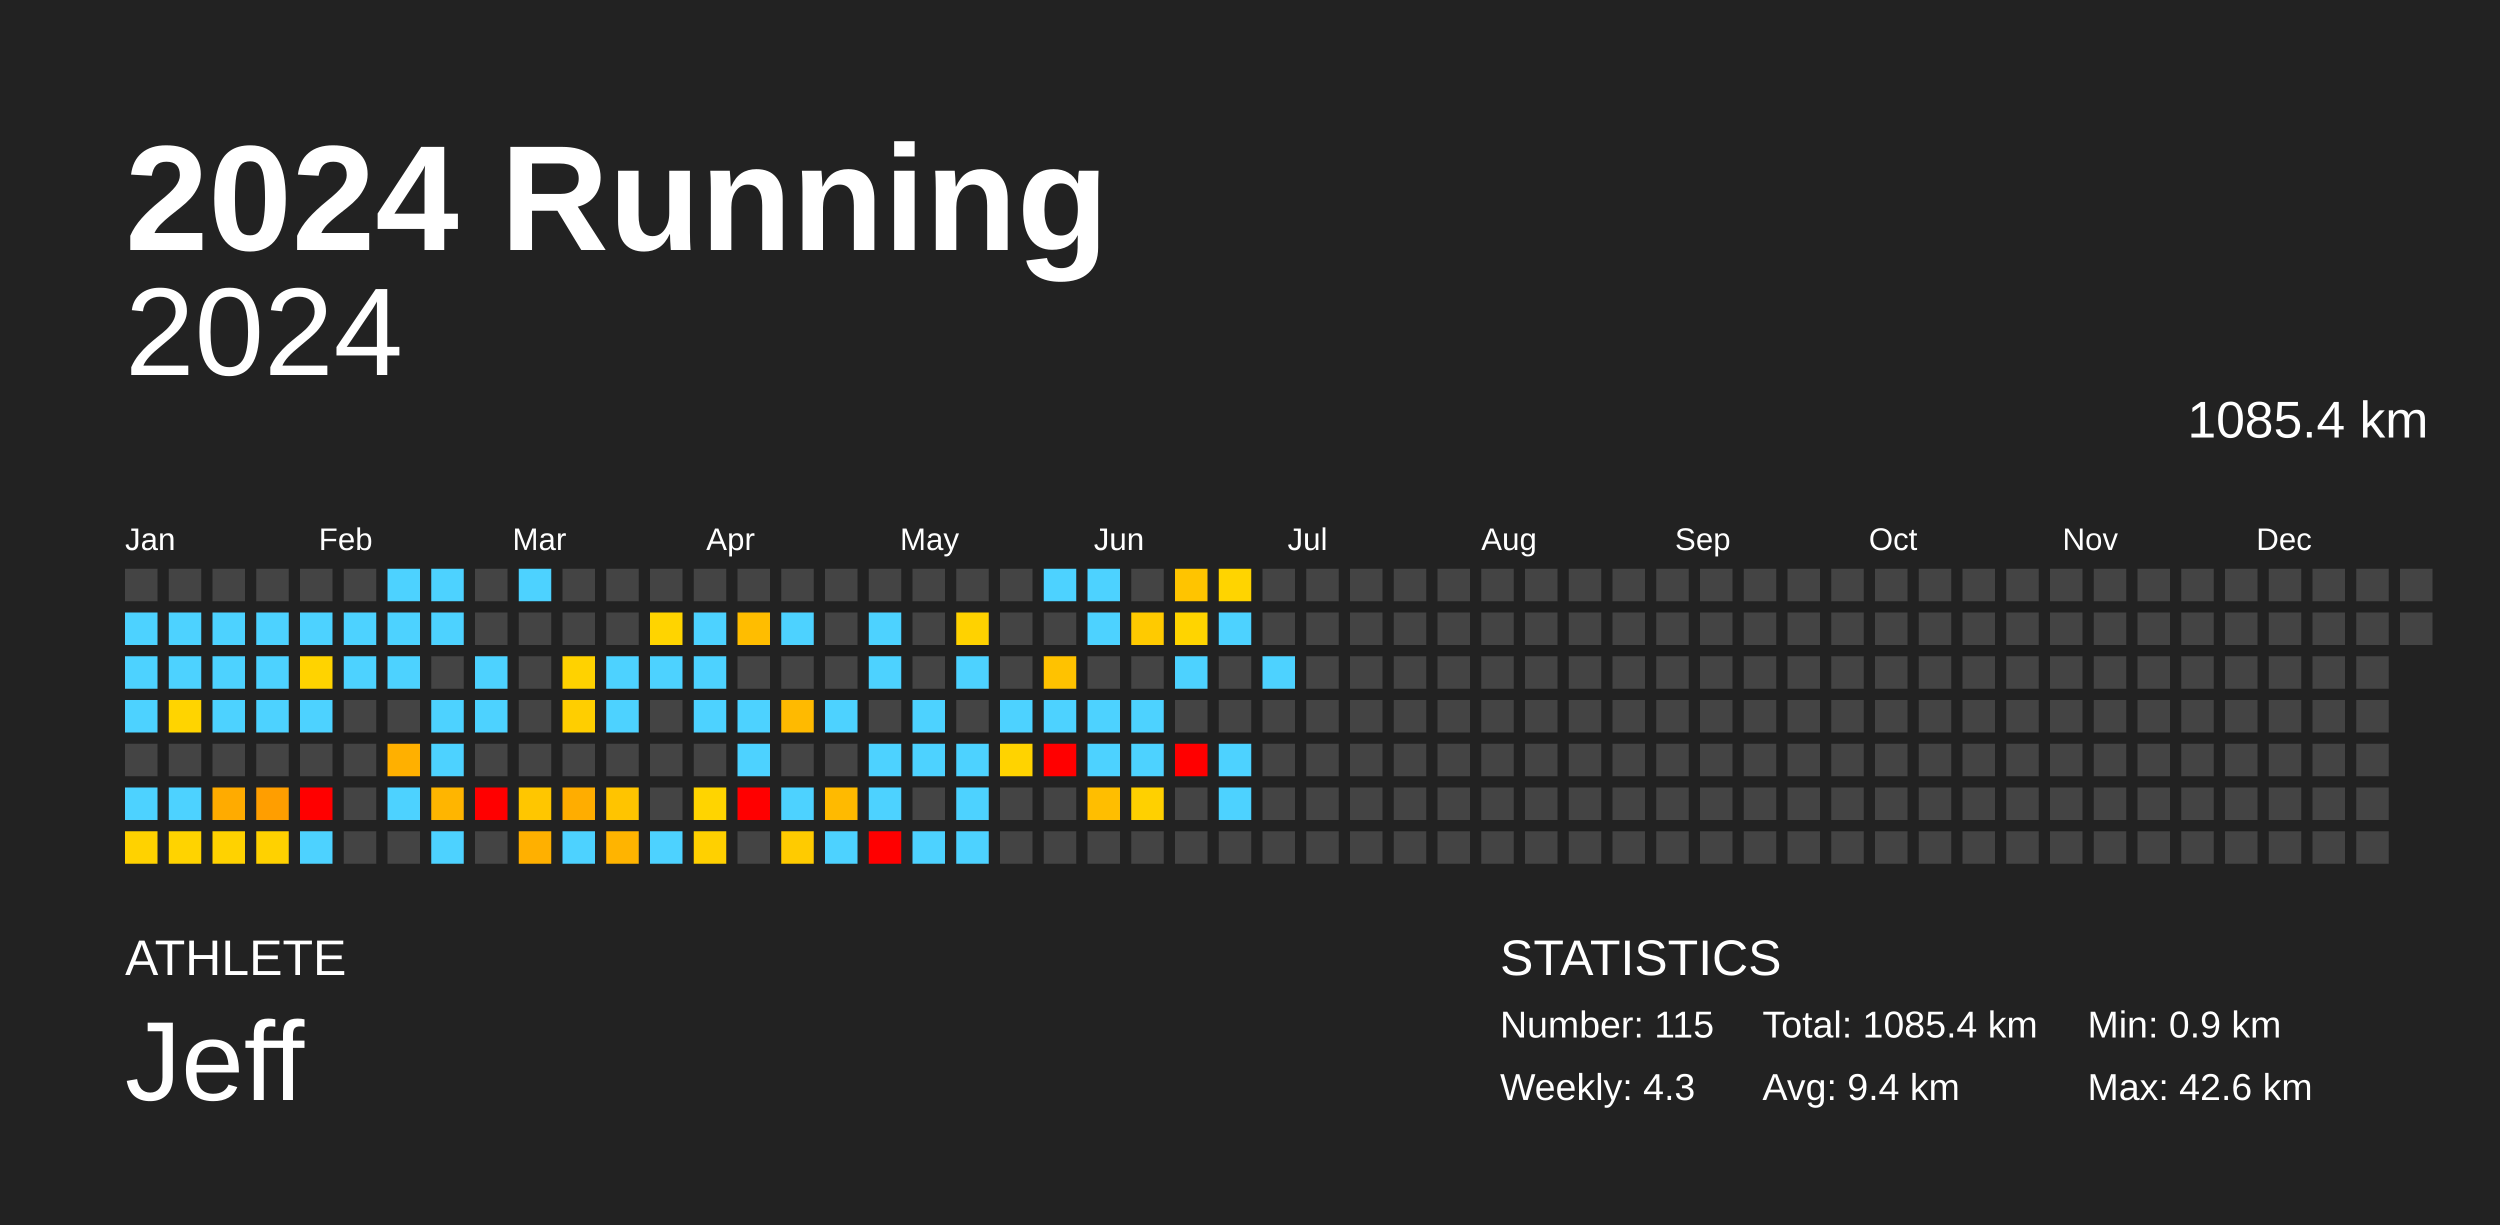
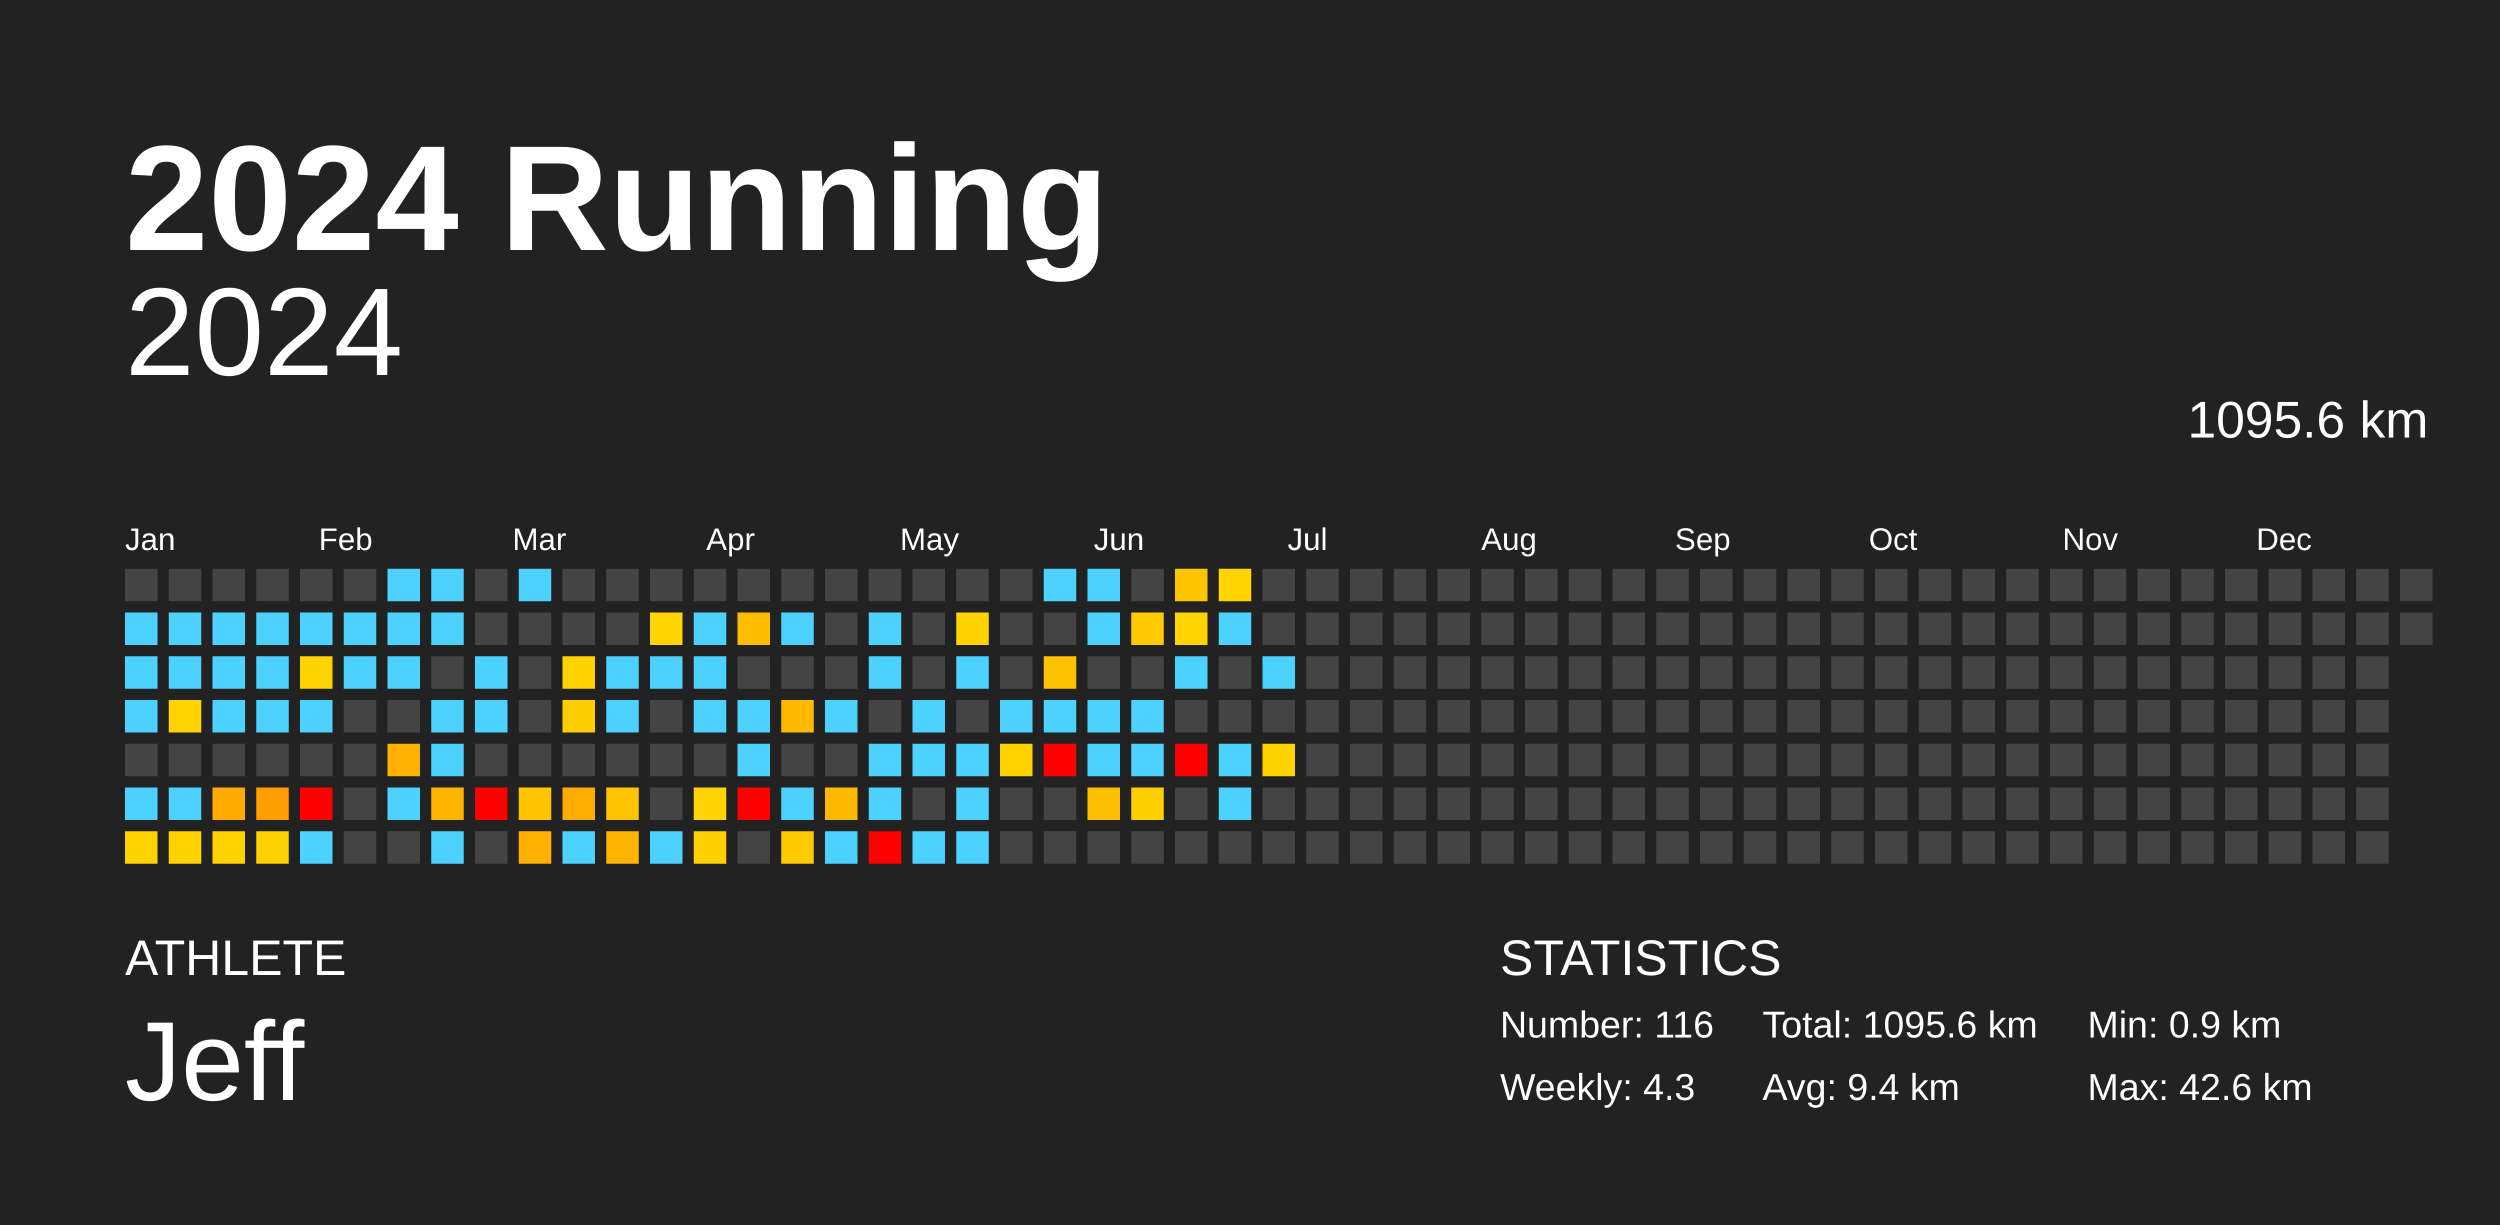
<svg xmlns="http://www.w3.org/2000/svg" baseProfile="full" height="98mm" version="1.1" viewBox="0,0,200,98" width="200mm">
  <defs />
  <rect fill="#222222" height="98" width="200" x="0" y="0" />
  <text fill="#FFFFFF" style="font-size:12px; font-family:Arial; font-weight:bold;" x="10" y="20">2024 Running</text>
  <text fill="#FFFFFF" style="font-size:4px; font-family:Arial" x="10" y="78">ATHLETE</text>
  <text fill="#FFFFFF" style="font-size:9px; font-family:Arial" x="10" y="88">Jeff</text>
  <text fill="#FFFFFF" style="font-size:4px; font-family:Arial" x="120" y="78">STATISTICS</text>
-   <text fill="#FFFFFF" style="font-size:3px; font-family:Arial" x="120" y="83">Number: 115</text>
+   <text fill="#FFFFFF" style="font-size:3px; font-family:Arial" x="120" y="83">Number: 116</text>
  <text fill="#FFFFFF" style="font-size:3px; font-family:Arial" x="120" y="88">Weekly: 4.3</text>
-   <text fill="#FFFFFF" style="font-size:3px; font-family:Arial" x="141" y="83">Total: 1085.4 km</text>
+   <text fill="#FFFFFF" style="font-size:3px; font-family:Arial" x="141" y="83">Total: 1095.6 km</text>
  <text fill="#FFFFFF" style="font-size:3px; font-family:Arial" x="141" y="88">Avg: 9.4 km</text>
  <text fill="#FFFFFF" style="font-size:3px; font-family:Arial" x="167" y="83">Min: 0.9 km</text>
  <text fill="#FFFFFF" style="font-size:3px; font-family:Arial" x="167" y="88">Max: 42.6 km</text>
  <text alignment-baseline="hanging" fill="#FFFFFF" style="font-size:10.0px; font-family:Arial;" x="10" y="30">2024</text>
-   <text alignment-baseline="hanging" fill="#FFFFFF" style="font-size:4.125px; font-family:Arial;" x="175" y="35">1085.4 km</text>
+   <text alignment-baseline="hanging" fill="#FFFFFF" style="font-size:4.125px; font-family:Arial;" x="175" y="35">1095.6 km</text>
  <text fill="#FFFFFF" style="font-size:2.5px; font-family:Arial" x="10.0" y="44">Jan</text>
  <text fill="#FFFFFF" style="font-size:2.5px; font-family:Arial" x="25.5" y="44">Feb</text>
  <text fill="#FFFFFF" style="font-size:2.5px; font-family:Arial" x="41.0" y="44">Mar</text>
  <text fill="#FFFFFF" style="font-size:2.5px; font-family:Arial" x="56.5" y="44">Apr</text>
  <text fill="#FFFFFF" style="font-size:2.5px; font-family:Arial" x="72.0" y="44">May</text>
  <text fill="#FFFFFF" style="font-size:2.5px; font-family:Arial" x="87.5" y="44">Jun</text>
  <text fill="#FFFFFF" style="font-size:2.5px; font-family:Arial" x="103.0" y="44">Jul</text>
  <text fill="#FFFFFF" style="font-size:2.5px; font-family:Arial" x="118.5" y="44">Aug</text>
  <text fill="#FFFFFF" style="font-size:2.5px; font-family:Arial" x="134.0" y="44">Sep</text>
  <text fill="#FFFFFF" style="font-size:2.5px; font-family:Arial" x="149.5" y="44">Oct</text>
  <text fill="#FFFFFF" style="font-size:2.5px; font-family:Arial" x="165.0" y="44">Nov</text>
  <text fill="#FFFFFF" style="font-size:2.5px; font-family:Arial" x="180.5" y="44">Dec</text>
  <rect fill="#444444" height="2.6" width="2.6" x="10.0" y="45.5" />
  <rect fill="#4dd2ff" height="2.6" width="2.6" x="10.0" y="49.0" />
  <rect fill="#4dd2ff" height="2.6" width="2.6" x="10.0" y="52.5" />
  <rect fill="#4dd2ff" height="2.6" width="2.6" x="10.0" y="56.0" />
  <rect fill="#444444" height="2.6" width="2.6" x="10.0" y="59.5" />
  <rect fill="#4dd2ff" height="2.6" width="2.6" x="10.0" y="63.0" />
  <rect fill="#ffd200" height="2.6" width="2.6" x="10.0" y="66.5" />
  <rect fill="#444444" height="2.6" width="2.6" x="13.5" y="45.5" />
  <rect fill="#4dd2ff" height="2.6" width="2.6" x="13.5" y="49.0" />
  <rect fill="#4dd2ff" height="2.6" width="2.6" x="13.5" y="52.5" />
  <rect fill="#ffd400" height="2.6" width="2.6" x="13.5" y="56.0" />
  <rect fill="#444444" height="2.6" width="2.6" x="13.5" y="59.5" />
  <rect fill="#4dd2ff" height="2.6" width="2.6" x="13.5" y="63.0" />
  <rect fill="#ffd300" height="2.6" width="2.6" x="13.5" y="66.5" />
  <rect fill="#444444" height="2.6" width="2.6" x="17.0" y="45.5" />
  <rect fill="#4dd2ff" height="2.6" width="2.6" x="17.0" y="49.0" />
  <rect fill="#4dd2ff" height="2.6" width="2.6" x="17.0" y="52.5" />
  <rect fill="#4dd2ff" height="2.6" width="2.6" x="17.0" y="56.0" />
  <rect fill="#444444" height="2.6" width="2.6" x="17.0" y="59.5" />
  <rect fill="#ffab00" height="2.6" width="2.6" x="17.0" y="63.0" />
  <rect fill="#ffd200" height="2.6" width="2.6" x="17.0" y="66.5" />
  <rect fill="#444444" height="2.6" width="2.6" x="20.5" y="45.5" />
  <rect fill="#4dd2ff" height="2.6" width="2.6" x="20.5" y="49.0" />
  <rect fill="#4dd2ff" height="2.6" width="2.6" x="20.5" y="52.5" />
  <rect fill="#4dd2ff" height="2.6" width="2.6" x="20.5" y="56.0" />
  <rect fill="#444444" height="2.6" width="2.6" x="20.5" y="59.5" />
  <rect fill="#ff9e00" height="2.6" width="2.6" x="20.5" y="63.0" />
  <rect fill="#ffd100" height="2.6" width="2.6" x="20.5" y="66.5" />
  <rect fill="#444444" height="2.6" width="2.6" x="24.0" y="45.5" />
  <rect fill="#4dd2ff" height="2.6" width="2.6" x="24.0" y="49.0" />
  <rect fill="#ffd300" height="2.6" width="2.6" x="24.0" y="52.5" />
  <rect fill="#4dd2ff" height="2.6" width="2.6" x="24.0" y="56.0" />
  <rect fill="#444444" height="2.6" width="2.6" x="24.0" y="59.5" />
  <rect fill="red" height="2.6" width="2.6" x="24.0" y="63.0" />
  <rect fill="#4dd2ff" height="2.6" width="2.6" x="24.0" y="66.5" />
  <rect fill="#444444" height="2.6" width="2.6" x="27.5" y="45.5" />
  <rect fill="#4dd2ff" height="2.6" width="2.6" x="27.5" y="49.0" />
  <rect fill="#4dd2ff" height="2.6" width="2.6" x="27.5" y="52.5" />
  <rect fill="#444444" height="2.6" width="2.6" x="27.5" y="56.0" />
  <rect fill="#444444" height="2.6" width="2.6" x="27.5" y="59.5" />
  <rect fill="#444444" height="2.6" width="2.6" x="27.5" y="63.0" />
  <rect fill="#444444" height="2.6" width="2.6" x="27.5" y="66.5" />
  <rect fill="#4dd2ff" height="2.6" width="2.6" x="31.0" y="45.5" />
  <rect fill="#4dd2ff" height="2.6" width="2.6" x="31.0" y="49.0" />
  <rect fill="#4dd2ff" height="2.6" width="2.6" x="31.0" y="52.5" />
  <rect fill="#444444" height="2.6" width="2.6" x="31.0" y="56.0" />
  <rect fill="#ffb000" height="2.6" width="2.6" x="31.0" y="59.5" />
  <rect fill="#4dd2ff" height="2.6" width="2.6" x="31.0" y="63.0" />
  <rect fill="#444444" height="2.6" width="2.6" x="31.0" y="66.5" />
  <rect fill="#4dd2ff" height="2.6" width="2.6" x="34.5" y="45.5" />
  <rect fill="#4dd2ff" height="2.6" width="2.6" x="34.5" y="49.0" />
  <rect fill="#444444" height="2.6" width="2.6" x="34.5" y="52.5" />
  <rect fill="#4dd2ff" height="2.6" width="2.6" x="34.5" y="56.0" />
  <rect fill="#4dd2ff" height="2.6" width="2.6" x="34.5" y="59.5" />
  <rect fill="#ffb500" height="2.6" width="2.6" x="34.5" y="63.0" />
  <rect fill="#4dd2ff" height="2.6" width="2.6" x="34.5" y="66.5" />
  <rect fill="#444444" height="2.6" width="2.6" x="38.0" y="45.5" />
  <rect fill="#444444" height="2.6" width="2.6" x="38.0" y="49.0" />
  <rect fill="#4dd2ff" height="2.6" width="2.6" x="38.0" y="52.5" />
  <rect fill="#4dd2ff" height="2.6" width="2.6" x="38.0" y="56.0" />
  <rect fill="#444444" height="2.6" width="2.6" x="38.0" y="59.5" />
  <rect fill="red" height="2.6" width="2.6" x="38.0" y="63.0" />
  <rect fill="#444444" height="2.6" width="2.6" x="38.0" y="66.5" />
  <rect fill="#4dd2ff" height="2.6" width="2.6" x="41.5" y="45.5" />
  <rect fill="#444444" height="2.6" width="2.6" x="41.5" y="49.0" />
  <rect fill="#444444" height="2.6" width="2.6" x="41.5" y="52.5" />
  <rect fill="#444444" height="2.6" width="2.6" x="41.5" y="56.0" />
  <rect fill="#444444" height="2.6" width="2.6" x="41.5" y="59.5" />
  <rect fill="#ffc600" height="2.6" width="2.6" x="41.5" y="63.0" />
  <rect fill="#ffb000" height="2.6" width="2.6" x="41.5" y="66.5" />
  <rect fill="#444444" height="2.6" width="2.6" x="45.0" y="45.5" />
  <rect fill="#444444" height="2.6" width="2.6" x="45.0" y="49.0" />
  <rect fill="#ffd200" height="2.6" width="2.6" x="45.0" y="52.5" />
  <rect fill="#ffce00" height="2.6" width="2.6" x="45.0" y="56.0" />
  <rect fill="#444444" height="2.6" width="2.6" x="45.0" y="59.5" />
  <rect fill="#ffad00" height="2.6" width="2.6" x="45.0" y="63.0" />
  <rect fill="#4dd2ff" height="2.6" width="2.6" x="45.0" y="66.5" />
  <rect fill="#444444" height="2.6" width="2.6" x="48.5" y="45.5" />
  <rect fill="#444444" height="2.6" width="2.6" x="48.5" y="49.0" />
  <rect fill="#4dd2ff" height="2.6" width="2.6" x="48.5" y="52.5" />
  <rect fill="#4dd2ff" height="2.6" width="2.6" x="48.5" y="56.0" />
  <rect fill="#444444" height="2.6" width="2.6" x="48.5" y="59.5" />
  <rect fill="#ffc400" height="2.6" width="2.6" x="48.5" y="63.0" />
  <rect fill="#ffb400" height="2.6" width="2.6" x="48.5" y="66.5" />
  <rect fill="#444444" height="2.6" width="2.6" x="52.0" y="45.5" />
  <rect fill="#ffd400" height="2.6" width="2.6" x="52.0" y="49.0" />
  <rect fill="#4dd2ff" height="2.6" width="2.6" x="52.0" y="52.5" />
  <rect fill="#444444" height="2.6" width="2.6" x="52.0" y="56.0" />
  <rect fill="#444444" height="2.6" width="2.6" x="52.0" y="59.5" />
  <rect fill="#444444" height="2.6" width="2.6" x="52.0" y="63.0" />
  <rect fill="#4dd2ff" height="2.6" width="2.6" x="52.0" y="66.5" />
  <rect fill="#444444" height="2.6" width="2.6" x="55.5" y="45.5" />
  <rect fill="#4dd2ff" height="2.6" width="2.6" x="55.5" y="49.0" />
  <rect fill="#4dd2ff" height="2.6" width="2.6" x="55.5" y="52.5" />
  <rect fill="#4dd2ff" height="2.6" width="2.6" x="55.5" y="56.0" />
  <rect fill="#444444" height="2.6" width="2.6" x="55.5" y="59.5" />
  <rect fill="#ffd400" height="2.6" width="2.6" x="55.5" y="63.0" />
  <rect fill="#ffd000" height="2.6" width="2.6" x="55.5" y="66.5" />
  <rect fill="#444444" height="2.6" width="2.6" x="59.0" y="45.5" />
  <rect fill="#ffbd00" height="2.6" width="2.6" x="59.0" y="49.0" />
  <rect fill="#444444" height="2.6" width="2.6" x="59.0" y="52.5" />
  <rect fill="#4dd2ff" height="2.6" width="2.6" x="59.0" y="56.0" />
  <rect fill="#4dd2ff" height="2.6" width="2.6" x="59.0" y="59.5" />
  <rect fill="red" height="2.6" width="2.6" x="59.0" y="63.0" />
  <rect fill="#444444" height="2.6" width="2.6" x="59.0" y="66.5" />
  <rect fill="#444444" height="2.6" width="2.6" x="62.5" y="45.5" />
  <rect fill="#4dd2ff" height="2.6" width="2.6" x="62.5" y="49.0" />
  <rect fill="#444444" height="2.6" width="2.6" x="62.5" y="52.5" />
  <rect fill="#ffba00" height="2.6" width="2.6" x="62.5" y="56.0" />
  <rect fill="#444444" height="2.6" width="2.6" x="62.5" y="59.5" />
  <rect fill="#4dd2ff" height="2.6" width="2.6" x="62.5" y="63.0" />
  <rect fill="#ffcb00" height="2.6" width="2.6" x="62.5" y="66.5" />
  <rect fill="#444444" height="2.6" width="2.6" x="66.0" y="45.5" />
  <rect fill="#444444" height="2.6" width="2.6" x="66.0" y="49.0" />
  <rect fill="#444444" height="2.6" width="2.6" x="66.0" y="52.5" />
  <rect fill="#4dd2ff" height="2.6" width="2.6" x="66.0" y="56.0" />
  <rect fill="#444444" height="2.6" width="2.6" x="66.0" y="59.5" />
  <rect fill="#ffba00" height="2.6" width="2.6" x="66.0" y="63.0" />
  <rect fill="#4dd2ff" height="2.6" width="2.6" x="66.0" y="66.5" />
  <rect fill="#444444" height="2.6" width="2.6" x="69.5" y="45.5" />
  <rect fill="#4dd2ff" height="2.6" width="2.6" x="69.5" y="49.0" />
  <rect fill="#4dd2ff" height="2.6" width="2.6" x="69.5" y="52.5" />
  <rect fill="#444444" height="2.6" width="2.6" x="69.5" y="56.0" />
  <rect fill="#4dd2ff" height="2.6" width="2.6" x="69.5" y="59.5" />
  <rect fill="#4dd2ff" height="2.6" width="2.6" x="69.5" y="63.0" />
  <rect fill="red" height="2.6" width="2.6" x="69.5" y="66.5" />
  <rect fill="#444444" height="2.6" width="2.6" x="73.0" y="45.5" />
  <rect fill="#444444" height="2.6" width="2.6" x="73.0" y="49.0" />
  <rect fill="#444444" height="2.6" width="2.6" x="73.0" y="52.5" />
  <rect fill="#4dd2ff" height="2.6" width="2.6" x="73.0" y="56.0" />
  <rect fill="#4dd2ff" height="2.6" width="2.6" x="73.0" y="59.5" />
  <rect fill="#444444" height="2.6" width="2.6" x="73.0" y="63.0" />
  <rect fill="#4dd2ff" height="2.6" width="2.6" x="73.0" y="66.5" />
  <rect fill="#444444" height="2.6" width="2.6" x="76.5" y="45.5" />
  <rect fill="#ffd200" height="2.6" width="2.6" x="76.5" y="49.0" />
  <rect fill="#4dd2ff" height="2.6" width="2.6" x="76.5" y="52.5" />
  <rect fill="#444444" height="2.6" width="2.6" x="76.5" y="56.0" />
  <rect fill="#4dd2ff" height="2.6" width="2.6" x="76.5" y="59.5" />
  <rect fill="#4dd2ff" height="2.6" width="2.6" x="76.5" y="63.0" />
  <rect fill="#4dd2ff" height="2.6" width="2.6" x="76.5" y="66.5" />
  <rect fill="#444444" height="2.6" width="2.6" x="80.0" y="45.5" />
  <rect fill="#444444" height="2.6" width="2.6" x="80.0" y="49.0" />
  <rect fill="#444444" height="2.6" width="2.6" x="80.0" y="52.5" />
  <rect fill="#4dd2ff" height="2.6" width="2.6" x="80.0" y="56.0" />
  <rect fill="#ffd300" height="2.6" width="2.6" x="80.0" y="59.5" />
  <rect fill="#444444" height="2.6" width="2.6" x="80.0" y="63.0" />
  <rect fill="#444444" height="2.6" width="2.6" x="80.0" y="66.5" />
  <rect fill="#4dd2ff" height="2.6" width="2.6" x="83.5" y="45.5" />
  <rect fill="#444444" height="2.6" width="2.6" x="83.5" y="49.0" />
  <rect fill="#ffc200" height="2.6" width="2.6" x="83.5" y="52.5" />
  <rect fill="#4dd2ff" height="2.6" width="2.6" x="83.5" y="56.0" />
  <rect fill="red" height="2.6" width="2.6" x="83.5" y="59.5" />
  <rect fill="#444444" height="2.6" width="2.6" x="83.5" y="63.0" />
  <rect fill="#444444" height="2.6" width="2.6" x="83.5" y="66.5" />
  <rect fill="#4dd2ff" height="2.6" width="2.6" x="87.0" y="45.5" />
  <rect fill="#4dd2ff" height="2.6" width="2.6" x="87.0" y="49.0" />
  <rect fill="#444444" height="2.6" width="2.6" x="87.0" y="52.5" />
  <rect fill="#4dd2ff" height="2.6" width="2.6" x="87.0" y="56.0" />
  <rect fill="#4dd2ff" height="2.6" width="2.6" x="87.0" y="59.5" />
  <rect fill="#ffbe00" height="2.6" width="2.6" x="87.0" y="63.0" />
  <rect fill="#444444" height="2.6" width="2.6" x="87.0" y="66.5" />
  <rect fill="#444444" height="2.6" width="2.6" x="90.5" y="45.5" />
  <rect fill="#ffca00" height="2.6" width="2.6" x="90.5" y="49.0" />
  <rect fill="#444444" height="2.6" width="2.6" x="90.5" y="52.5" />
  <rect fill="#4dd2ff" height="2.6" width="2.6" x="90.5" y="56.0" />
  <rect fill="#4dd2ff" height="2.6" width="2.6" x="90.5" y="59.5" />
  <rect fill="#ffd000" height="2.6" width="2.6" x="90.5" y="63.0" />
  <rect fill="#444444" height="2.6" width="2.6" x="90.5" y="66.5" />
  <rect fill="#ffc400" height="2.6" width="2.6" x="94.0" y="45.5" />
  <rect fill="#ffd400" height="2.6" width="2.6" x="94.0" y="49.0" />
  <rect fill="#4dd2ff" height="2.6" width="2.6" x="94.0" y="52.5" />
  <rect fill="#444444" height="2.6" width="2.6" x="94.0" y="56.0" />
  <rect fill="red" height="2.6" width="2.6" x="94.0" y="59.5" />
  <rect fill="#444444" height="2.6" width="2.6" x="94.0" y="63.0" />
  <rect fill="#444444" height="2.6" width="2.6" x="94.0" y="66.5" />
  <rect fill="#ffd400" height="2.6" width="2.6" x="97.5" y="45.5" />
  <rect fill="#4dd2ff" height="2.6" width="2.6" x="97.5" y="49.0" />
  <rect fill="#444444" height="2.6" width="2.6" x="97.5" y="52.5" />
  <rect fill="#444444" height="2.6" width="2.6" x="97.5" y="56.0" />
  <rect fill="#4dd2ff" height="2.6" width="2.6" x="97.5" y="59.5" />
  <rect fill="#4dd2ff" height="2.6" width="2.6" x="97.5" y="63.0" />
  <rect fill="#444444" height="2.6" width="2.6" x="97.5" y="66.5" />
  <rect fill="#444444" height="2.6" width="2.6" x="101.0" y="45.5" />
  <rect fill="#444444" height="2.6" width="2.6" x="101.0" y="49.0" />
  <rect fill="#4dd2ff" height="2.6" width="2.6" x="101.0" y="52.5" />
  <rect fill="#444444" height="2.6" width="2.6" x="101.0" y="56.0" />
-   <rect fill="#444444" height="2.6" width="2.6" x="101.0" y="59.5" />
+   <rect fill="#ffd300" height="2.6" width="2.6" x="101.0" y="59.5" />
  <rect fill="#444444" height="2.6" width="2.6" x="101.0" y="63.0" />
  <rect fill="#444444" height="2.6" width="2.6" x="101.0" y="66.5" />
  <rect fill="#444444" height="2.6" width="2.6" x="104.5" y="45.5" />
  <rect fill="#444444" height="2.6" width="2.6" x="104.5" y="49.0" />
  <rect fill="#444444" height="2.6" width="2.6" x="104.5" y="52.5" />
  <rect fill="#444444" height="2.6" width="2.6" x="104.5" y="56.0" />
  <rect fill="#444444" height="2.6" width="2.6" x="104.5" y="59.5" />
  <rect fill="#444444" height="2.6" width="2.6" x="104.5" y="63.0" />
  <rect fill="#444444" height="2.6" width="2.6" x="104.5" y="66.5" />
  <rect fill="#444444" height="2.6" width="2.6" x="108.0" y="45.5" />
  <rect fill="#444444" height="2.6" width="2.6" x="108.0" y="49.0" />
  <rect fill="#444444" height="2.6" width="2.6" x="108.0" y="52.5" />
  <rect fill="#444444" height="2.6" width="2.6" x="108.0" y="56.0" />
  <rect fill="#444444" height="2.6" width="2.6" x="108.0" y="59.5" />
  <rect fill="#444444" height="2.6" width="2.6" x="108.0" y="63.0" />
  <rect fill="#444444" height="2.6" width="2.6" x="108.0" y="66.5" />
  <rect fill="#444444" height="2.6" width="2.6" x="111.5" y="45.5" />
  <rect fill="#444444" height="2.6" width="2.6" x="111.5" y="49.0" />
  <rect fill="#444444" height="2.6" width="2.6" x="111.5" y="52.5" />
  <rect fill="#444444" height="2.6" width="2.6" x="111.5" y="56.0" />
  <rect fill="#444444" height="2.6" width="2.6" x="111.5" y="59.5" />
  <rect fill="#444444" height="2.6" width="2.6" x="111.5" y="63.0" />
  <rect fill="#444444" height="2.6" width="2.6" x="111.5" y="66.5" />
  <rect fill="#444444" height="2.6" width="2.6" x="115.0" y="45.5" />
  <rect fill="#444444" height="2.6" width="2.6" x="115.0" y="49.0" />
  <rect fill="#444444" height="2.6" width="2.6" x="115.0" y="52.5" />
  <rect fill="#444444" height="2.6" width="2.6" x="115.0" y="56.0" />
  <rect fill="#444444" height="2.6" width="2.6" x="115.0" y="59.5" />
  <rect fill="#444444" height="2.6" width="2.6" x="115.0" y="63.0" />
  <rect fill="#444444" height="2.6" width="2.6" x="115.0" y="66.5" />
  <rect fill="#444444" height="2.6" width="2.6" x="118.5" y="45.5" />
  <rect fill="#444444" height="2.6" width="2.6" x="118.5" y="49.0" />
  <rect fill="#444444" height="2.6" width="2.6" x="118.5" y="52.5" />
  <rect fill="#444444" height="2.6" width="2.6" x="118.5" y="56.0" />
  <rect fill="#444444" height="2.6" width="2.6" x="118.5" y="59.5" />
  <rect fill="#444444" height="2.6" width="2.6" x="118.5" y="63.0" />
  <rect fill="#444444" height="2.6" width="2.6" x="118.5" y="66.5" />
  <rect fill="#444444" height="2.6" width="2.6" x="122.0" y="45.5" />
  <rect fill="#444444" height="2.6" width="2.6" x="122.0" y="49.0" />
  <rect fill="#444444" height="2.6" width="2.6" x="122.0" y="52.5" />
  <rect fill="#444444" height="2.6" width="2.6" x="122.0" y="56.0" />
  <rect fill="#444444" height="2.6" width="2.6" x="122.0" y="59.5" />
  <rect fill="#444444" height="2.6" width="2.6" x="122.0" y="63.0" />
  <rect fill="#444444" height="2.6" width="2.6" x="122.0" y="66.5" />
  <rect fill="#444444" height="2.6" width="2.6" x="125.5" y="45.5" />
  <rect fill="#444444" height="2.6" width="2.6" x="125.5" y="49.0" />
  <rect fill="#444444" height="2.6" width="2.6" x="125.5" y="52.5" />
  <rect fill="#444444" height="2.6" width="2.6" x="125.5" y="56.0" />
  <rect fill="#444444" height="2.6" width="2.6" x="125.5" y="59.5" />
  <rect fill="#444444" height="2.6" width="2.6" x="125.5" y="63.0" />
  <rect fill="#444444" height="2.6" width="2.6" x="125.5" y="66.5" />
  <rect fill="#444444" height="2.6" width="2.6" x="129.0" y="45.5" />
  <rect fill="#444444" height="2.6" width="2.6" x="129.0" y="49.0" />
  <rect fill="#444444" height="2.6" width="2.6" x="129.0" y="52.5" />
  <rect fill="#444444" height="2.6" width="2.6" x="129.0" y="56.0" />
  <rect fill="#444444" height="2.6" width="2.6" x="129.0" y="59.5" />
  <rect fill="#444444" height="2.6" width="2.6" x="129.0" y="63.0" />
  <rect fill="#444444" height="2.6" width="2.6" x="129.0" y="66.5" />
  <rect fill="#444444" height="2.6" width="2.6" x="132.5" y="45.5" />
  <rect fill="#444444" height="2.6" width="2.6" x="132.5" y="49.0" />
  <rect fill="#444444" height="2.6" width="2.6" x="132.5" y="52.5" />
  <rect fill="#444444" height="2.6" width="2.6" x="132.5" y="56.0" />
  <rect fill="#444444" height="2.6" width="2.6" x="132.5" y="59.5" />
  <rect fill="#444444" height="2.6" width="2.6" x="132.5" y="63.0" />
  <rect fill="#444444" height="2.6" width="2.6" x="132.5" y="66.5" />
  <rect fill="#444444" height="2.6" width="2.6" x="136.0" y="45.5" />
  <rect fill="#444444" height="2.6" width="2.6" x="136.0" y="49.0" />
  <rect fill="#444444" height="2.6" width="2.6" x="136.0" y="52.5" />
  <rect fill="#444444" height="2.6" width="2.6" x="136.0" y="56.0" />
  <rect fill="#444444" height="2.6" width="2.6" x="136.0" y="59.5" />
  <rect fill="#444444" height="2.6" width="2.6" x="136.0" y="63.0" />
  <rect fill="#444444" height="2.6" width="2.6" x="136.0" y="66.5" />
  <rect fill="#444444" height="2.6" width="2.6" x="139.5" y="45.5" />
  <rect fill="#444444" height="2.6" width="2.6" x="139.5" y="49.0" />
  <rect fill="#444444" height="2.6" width="2.6" x="139.5" y="52.5" />
  <rect fill="#444444" height="2.6" width="2.6" x="139.5" y="56.0" />
  <rect fill="#444444" height="2.6" width="2.6" x="139.5" y="59.5" />
  <rect fill="#444444" height="2.6" width="2.6" x="139.5" y="63.0" />
  <rect fill="#444444" height="2.6" width="2.6" x="139.5" y="66.5" />
  <rect fill="#444444" height="2.6" width="2.6" x="143.0" y="45.5" />
  <rect fill="#444444" height="2.6" width="2.6" x="143.0" y="49.0" />
  <rect fill="#444444" height="2.6" width="2.6" x="143.0" y="52.5" />
  <rect fill="#444444" height="2.6" width="2.6" x="143.0" y="56.0" />
  <rect fill="#444444" height="2.6" width="2.6" x="143.0" y="59.5" />
  <rect fill="#444444" height="2.6" width="2.6" x="143.0" y="63.0" />
  <rect fill="#444444" height="2.6" width="2.6" x="143.0" y="66.5" />
  <rect fill="#444444" height="2.6" width="2.6" x="146.5" y="45.5" />
  <rect fill="#444444" height="2.6" width="2.6" x="146.5" y="49.0" />
  <rect fill="#444444" height="2.6" width="2.6" x="146.5" y="52.5" />
  <rect fill="#444444" height="2.6" width="2.6" x="146.5" y="56.0" />
  <rect fill="#444444" height="2.6" width="2.6" x="146.5" y="59.5" />
  <rect fill="#444444" height="2.6" width="2.6" x="146.5" y="63.0" />
  <rect fill="#444444" height="2.6" width="2.6" x="146.5" y="66.5" />
  <rect fill="#444444" height="2.6" width="2.6" x="150.0" y="45.5" />
  <rect fill="#444444" height="2.6" width="2.6" x="150.0" y="49.0" />
  <rect fill="#444444" height="2.6" width="2.6" x="150.0" y="52.5" />
  <rect fill="#444444" height="2.6" width="2.6" x="150.0" y="56.0" />
  <rect fill="#444444" height="2.6" width="2.6" x="150.0" y="59.5" />
  <rect fill="#444444" height="2.6" width="2.6" x="150.0" y="63.0" />
  <rect fill="#444444" height="2.6" width="2.6" x="150.0" y="66.5" />
  <rect fill="#444444" height="2.6" width="2.6" x="153.5" y="45.5" />
  <rect fill="#444444" height="2.6" width="2.6" x="153.5" y="49.0" />
  <rect fill="#444444" height="2.6" width="2.6" x="153.5" y="52.5" />
  <rect fill="#444444" height="2.6" width="2.6" x="153.5" y="56.0" />
  <rect fill="#444444" height="2.6" width="2.6" x="153.5" y="59.5" />
  <rect fill="#444444" height="2.6" width="2.6" x="153.5" y="63.0" />
  <rect fill="#444444" height="2.6" width="2.6" x="153.5" y="66.5" />
  <rect fill="#444444" height="2.6" width="2.6" x="157.0" y="45.5" />
  <rect fill="#444444" height="2.6" width="2.6" x="157.0" y="49.0" />
  <rect fill="#444444" height="2.6" width="2.6" x="157.0" y="52.5" />
  <rect fill="#444444" height="2.6" width="2.6" x="157.0" y="56.0" />
  <rect fill="#444444" height="2.6" width="2.6" x="157.0" y="59.5" />
  <rect fill="#444444" height="2.6" width="2.6" x="157.0" y="63.0" />
  <rect fill="#444444" height="2.6" width="2.6" x="157.0" y="66.5" />
  <rect fill="#444444" height="2.6" width="2.6" x="160.5" y="45.5" />
  <rect fill="#444444" height="2.6" width="2.6" x="160.5" y="49.0" />
  <rect fill="#444444" height="2.6" width="2.6" x="160.5" y="52.5" />
  <rect fill="#444444" height="2.6" width="2.6" x="160.5" y="56.0" />
  <rect fill="#444444" height="2.6" width="2.6" x="160.5" y="59.5" />
  <rect fill="#444444" height="2.6" width="2.6" x="160.5" y="63.0" />
  <rect fill="#444444" height="2.6" width="2.6" x="160.5" y="66.5" />
  <rect fill="#444444" height="2.6" width="2.6" x="164.0" y="45.5" />
  <rect fill="#444444" height="2.6" width="2.6" x="164.0" y="49.0" />
  <rect fill="#444444" height="2.6" width="2.6" x="164.0" y="52.5" />
  <rect fill="#444444" height="2.6" width="2.6" x="164.0" y="56.0" />
  <rect fill="#444444" height="2.6" width="2.6" x="164.0" y="59.5" />
  <rect fill="#444444" height="2.6" width="2.6" x="164.0" y="63.0" />
  <rect fill="#444444" height="2.6" width="2.6" x="164.0" y="66.5" />
  <rect fill="#444444" height="2.6" width="2.6" x="167.5" y="45.5" />
  <rect fill="#444444" height="2.6" width="2.6" x="167.5" y="49.0" />
  <rect fill="#444444" height="2.6" width="2.6" x="167.5" y="52.5" />
  <rect fill="#444444" height="2.6" width="2.6" x="167.5" y="56.0" />
  <rect fill="#444444" height="2.6" width="2.6" x="167.5" y="59.5" />
  <rect fill="#444444" height="2.6" width="2.6" x="167.5" y="63.0" />
  <rect fill="#444444" height="2.6" width="2.6" x="167.5" y="66.5" />
  <rect fill="#444444" height="2.6" width="2.6" x="171.0" y="45.5" />
  <rect fill="#444444" height="2.6" width="2.6" x="171.0" y="49.0" />
  <rect fill="#444444" height="2.6" width="2.6" x="171.0" y="52.5" />
  <rect fill="#444444" height="2.6" width="2.6" x="171.0" y="56.0" />
  <rect fill="#444444" height="2.6" width="2.6" x="171.0" y="59.5" />
  <rect fill="#444444" height="2.6" width="2.6" x="171.0" y="63.0" />
  <rect fill="#444444" height="2.6" width="2.6" x="171.0" y="66.5" />
  <rect fill="#444444" height="2.6" width="2.6" x="174.5" y="45.5" />
  <rect fill="#444444" height="2.6" width="2.6" x="174.5" y="49.0" />
  <rect fill="#444444" height="2.6" width="2.6" x="174.5" y="52.5" />
  <rect fill="#444444" height="2.6" width="2.6" x="174.5" y="56.0" />
  <rect fill="#444444" height="2.6" width="2.6" x="174.5" y="59.5" />
  <rect fill="#444444" height="2.6" width="2.6" x="174.5" y="63.0" />
  <rect fill="#444444" height="2.6" width="2.6" x="174.5" y="66.5" />
  <rect fill="#444444" height="2.6" width="2.6" x="178.0" y="45.5" />
  <rect fill="#444444" height="2.6" width="2.6" x="178.0" y="49.0" />
  <rect fill="#444444" height="2.6" width="2.6" x="178.0" y="52.5" />
  <rect fill="#444444" height="2.6" width="2.6" x="178.0" y="56.0" />
  <rect fill="#444444" height="2.6" width="2.6" x="178.0" y="59.5" />
  <rect fill="#444444" height="2.6" width="2.6" x="178.0" y="63.0" />
  <rect fill="#444444" height="2.6" width="2.6" x="178.0" y="66.5" />
  <rect fill="#444444" height="2.6" width="2.6" x="181.5" y="45.5" />
  <rect fill="#444444" height="2.6" width="2.6" x="181.5" y="49.0" />
  <rect fill="#444444" height="2.6" width="2.6" x="181.5" y="52.5" />
  <rect fill="#444444" height="2.6" width="2.6" x="181.5" y="56.0" />
  <rect fill="#444444" height="2.6" width="2.6" x="181.5" y="59.5" />
  <rect fill="#444444" height="2.6" width="2.6" x="181.5" y="63.0" />
  <rect fill="#444444" height="2.6" width="2.6" x="181.5" y="66.5" />
  <rect fill="#444444" height="2.6" width="2.6" x="185.0" y="45.5" />
  <rect fill="#444444" height="2.6" width="2.6" x="185.0" y="49.0" />
  <rect fill="#444444" height="2.6" width="2.6" x="185.0" y="52.5" />
  <rect fill="#444444" height="2.6" width="2.6" x="185.0" y="56.0" />
  <rect fill="#444444" height="2.6" width="2.6" x="185.0" y="59.5" />
  <rect fill="#444444" height="2.6" width="2.6" x="185.0" y="63.0" />
  <rect fill="#444444" height="2.6" width="2.6" x="185.0" y="66.5" />
  <rect fill="#444444" height="2.6" width="2.6" x="188.5" y="45.5" />
  <rect fill="#444444" height="2.6" width="2.6" x="188.5" y="49.0" />
  <rect fill="#444444" height="2.6" width="2.6" x="188.5" y="52.5" />
  <rect fill="#444444" height="2.6" width="2.6" x="188.5" y="56.0" />
  <rect fill="#444444" height="2.6" width="2.6" x="188.5" y="59.5" />
  <rect fill="#444444" height="2.6" width="2.6" x="188.5" y="63.0" />
  <rect fill="#444444" height="2.6" width="2.6" x="188.5" y="66.5" />
  <rect fill="#444444" height="2.6" width="2.6" x="192.0" y="45.5" />
  <rect fill="#444444" height="2.6" width="2.6" x="192.0" y="49.0" />
</svg>
